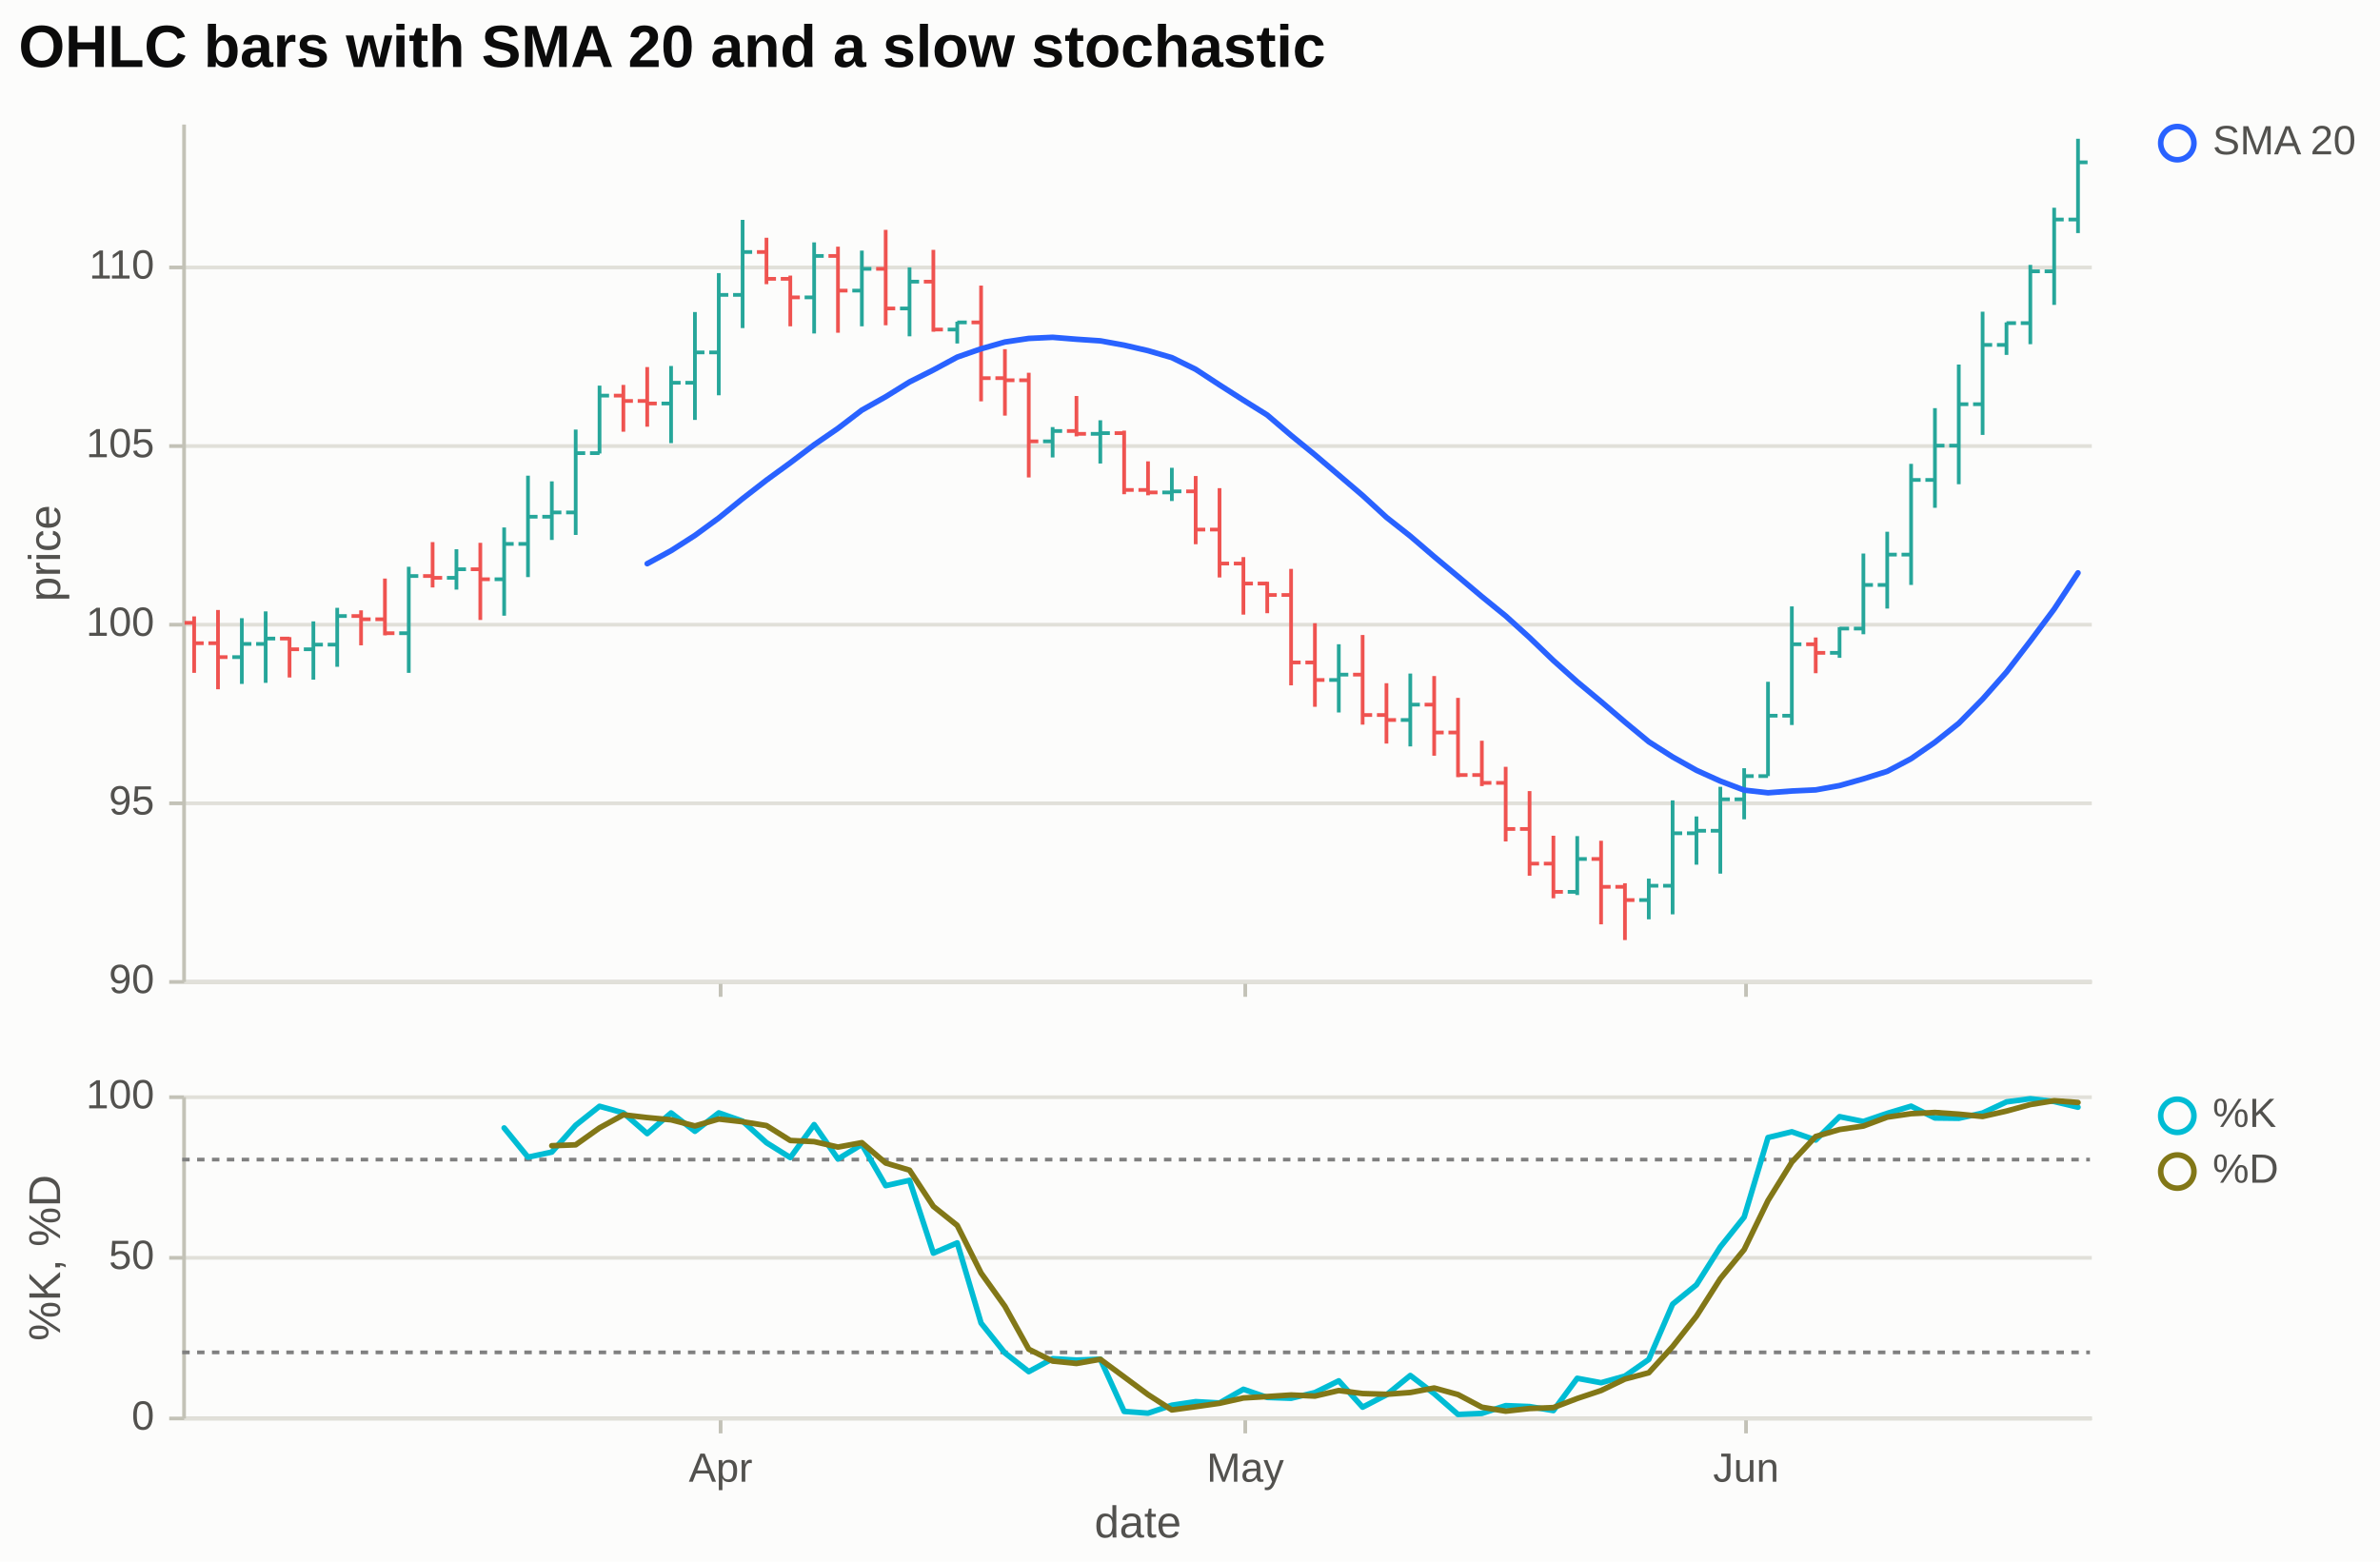
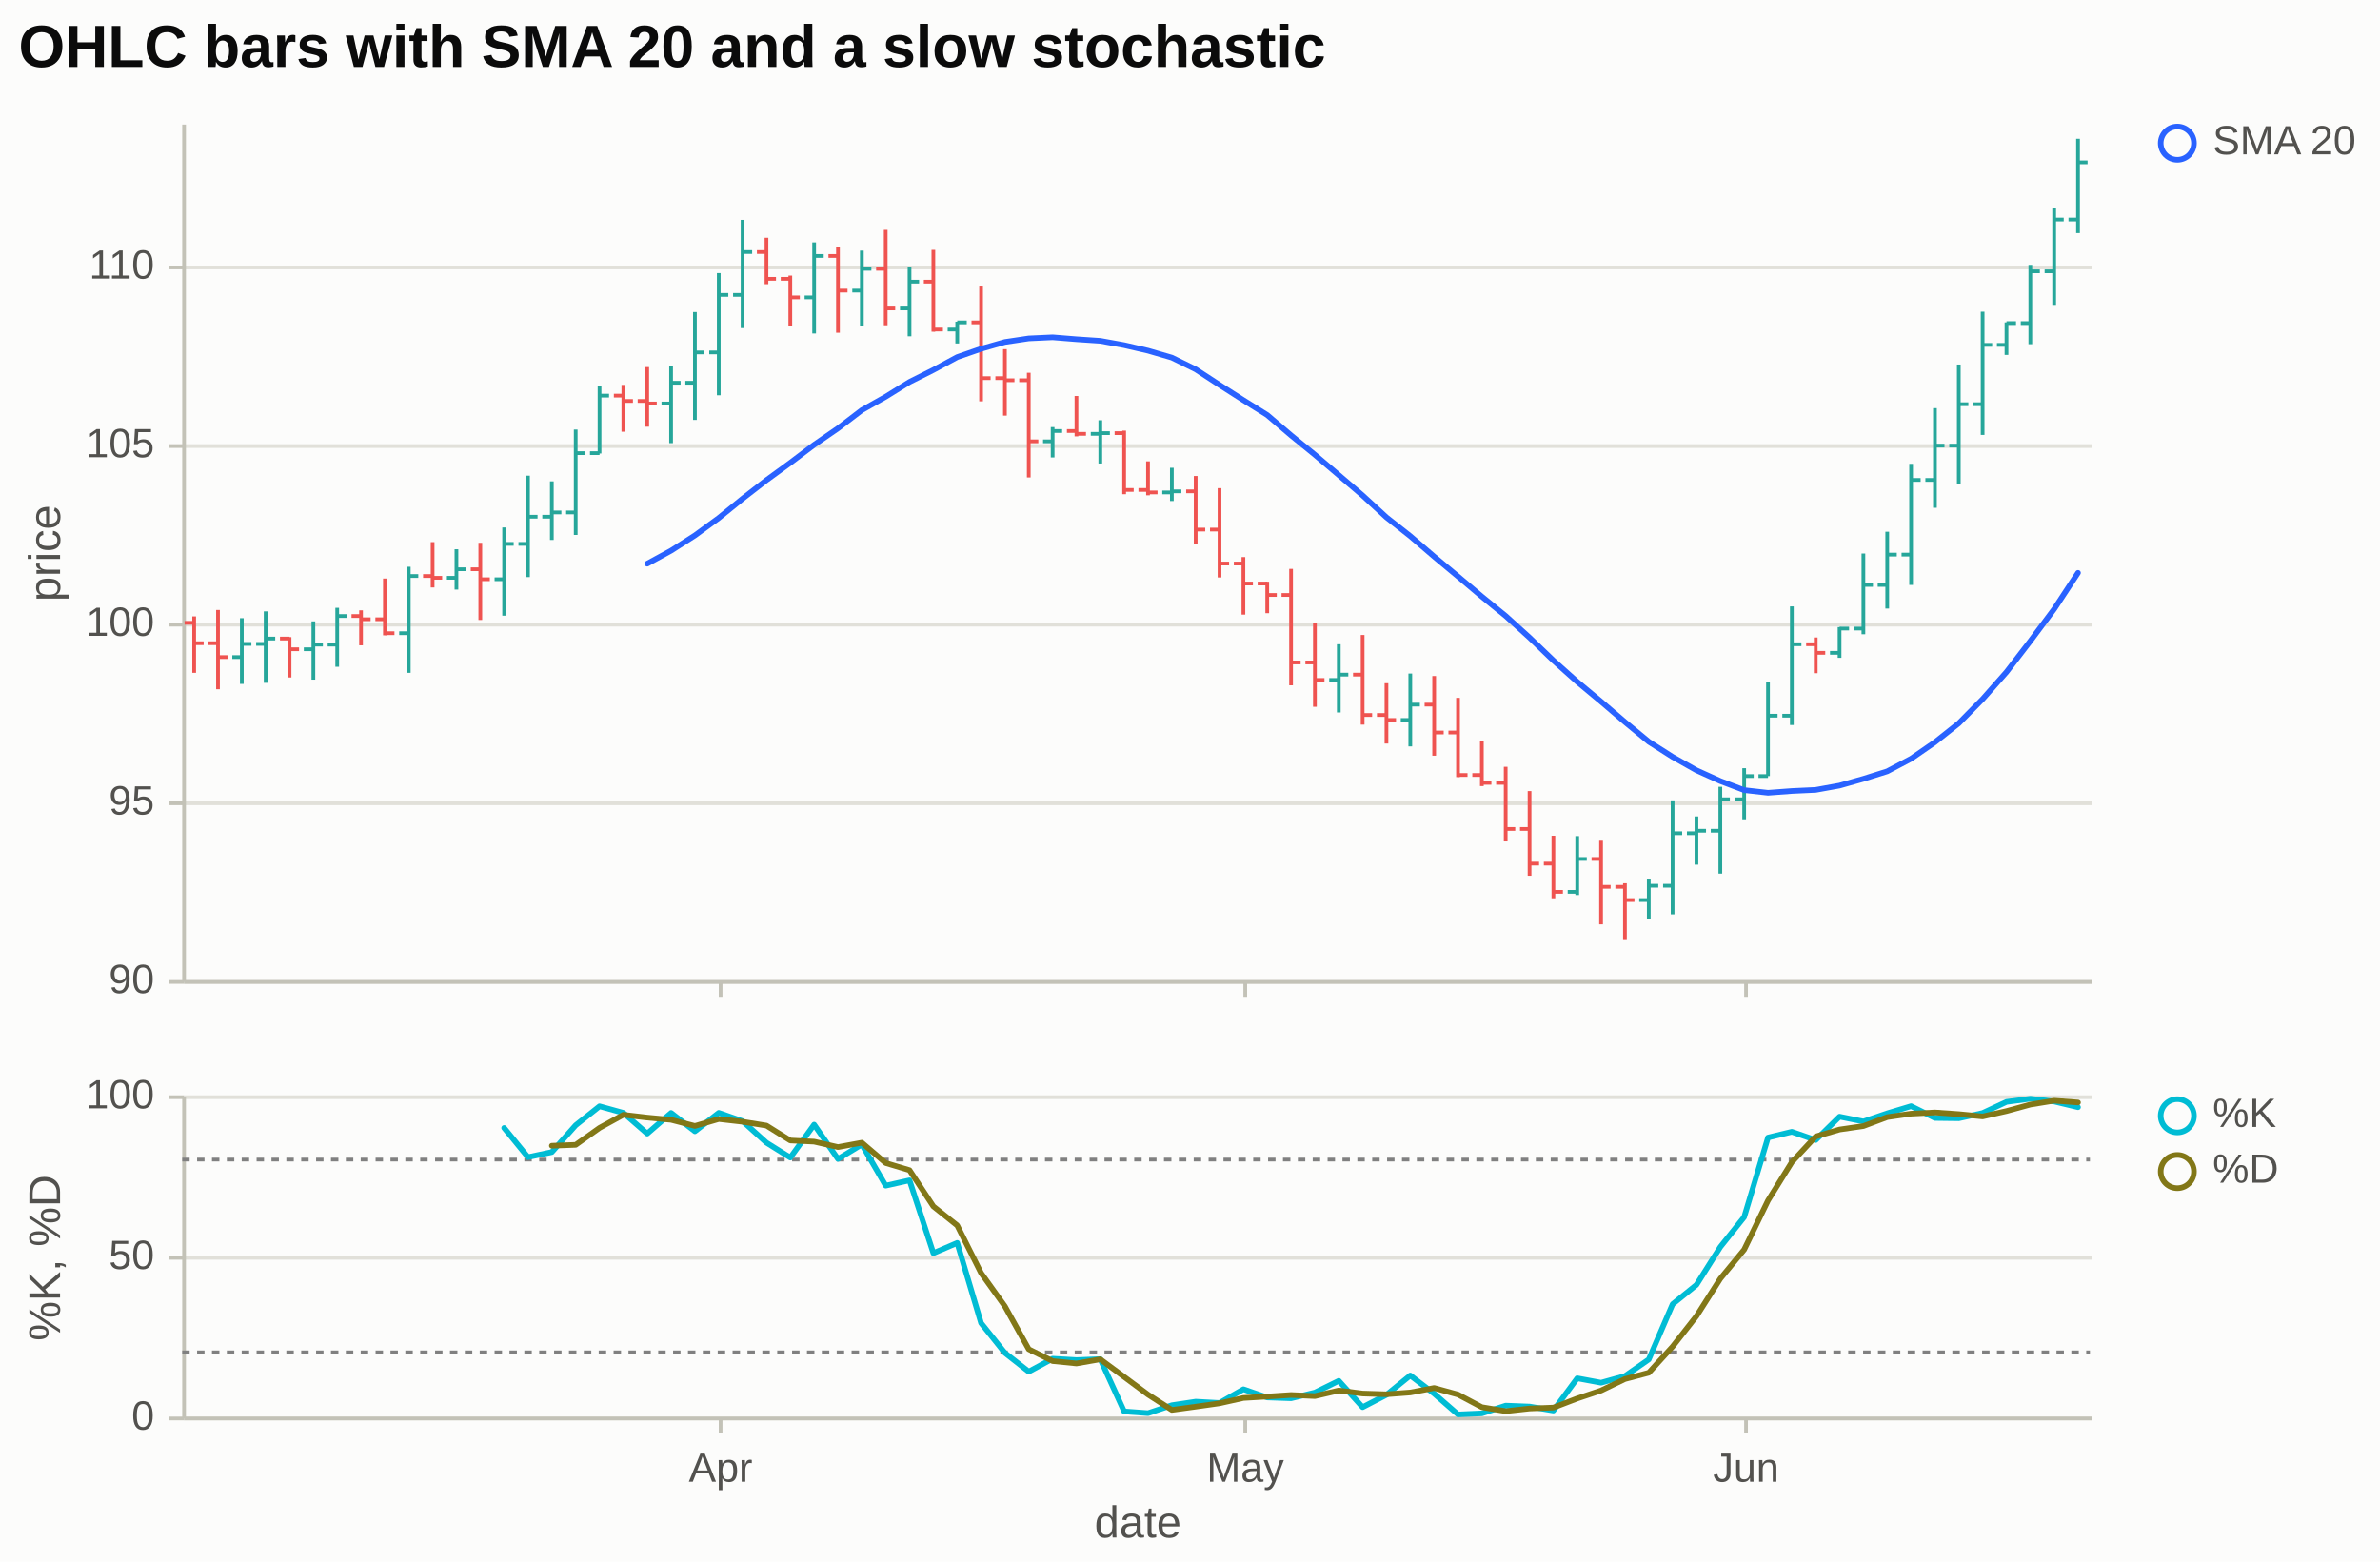
<svg xmlns="http://www.w3.org/2000/svg" width="640" height="420" viewBox="0 0 640 420" font-family="Arial, Liberation Sans, sans-serif">
  <defs>
    <clipPath id="clip-price">
      <rect x="49" y="33" width="513" height="230.59">
</rect>
    </clipPath>
    <clipPath id="clip-pane-1">
      <rect x="49" y="294.59" width="513" height="86.41">
</rect>
    </clipPath>
  </defs>
  <rect width="100%" height="100%" fill="#fcfcfb">
</rect>
+   <line x1="49.5" y1="264.09" x2="562.5" y2="264.09" stroke="#e1e0d9" stroke-width="1">
+ </line>
+   <line x1="49.5" y1="216.05" x2="562.5" y2="216.05" stroke="#e1e0d9" stroke-width="1">
+ </line>
+   <line x1="49.5" y1="168.01" x2="562.5" y2="168.01" stroke="#e1e0d9" stroke-width="1">
+ </line>
+   <line x1="49.5" y1="119.97" x2="562.5" y2="119.97" stroke="#e1e0d9" stroke-width="1">
+ </line>
+   <line x1="49.5" y1="71.93" x2="562.5" y2="71.93" stroke="#e1e0d9" stroke-width="1">
+ </line>
  <line x1="49.5" y1="264.09" x2="562.5" y2="264.09" stroke="#c3c2b7" stroke-width="1">
</line>
  <line x1="193.78" y1="264.09" x2="193.78" y2="268.09" stroke="#c3c2b7" stroke-width="1">
</line>
  <line x1="334.86" y1="264.09" x2="334.86" y2="268.09" stroke="#c3c2b7" stroke-width="1">
</line>
  <line x1="469.52" y1="264.09" x2="469.52" y2="268.09" stroke="#c3c2b7" stroke-width="1">
- </line>
-   <line x1="49.5" y1="264.09" x2="562.5" y2="264.09" stroke="#e1e0d9" stroke-width="1">
- </line>
-   <line x1="49.5" y1="216.05" x2="562.5" y2="216.05" stroke="#e1e0d9" stroke-width="1">
- </line>
-   <line x1="49.5" y1="168.01" x2="562.5" y2="168.01" stroke="#e1e0d9" stroke-width="1">
- </line>
-   <line x1="49.5" y1="119.97" x2="562.5" y2="119.97" stroke="#e1e0d9" stroke-width="1">
- </line>
-   <line x1="49.5" y1="71.93" x2="562.5" y2="71.93" stroke="#e1e0d9" stroke-width="1">
</line>
  <line x1="49.5" y1="33.5" x2="49.5" y2="264.09" stroke="#c3c2b7" stroke-width="1">
</line>
  <line x1="45.5" y1="264.09" x2="49.5" y2="264.09" stroke="#c3c2b7" stroke-width="1">
</line>
  <text x="41.5" y="267.09" font-size="11" fill="#52514e" text-anchor="end">90</text>
  <line x1="45.5" y1="216.05" x2="49.5" y2="216.05" stroke="#c3c2b7" stroke-width="1">
</line>
  <text x="41.5" y="219.05" font-size="11" fill="#52514e" text-anchor="end">95</text>
  <line x1="45.5" y1="168.01" x2="49.5" y2="168.01" stroke="#c3c2b7" stroke-width="1">
</line>
  <text x="41.5" y="171.01" font-size="11" fill="#52514e" text-anchor="end">100</text>
  <line x1="45.5" y1="119.97" x2="49.5" y2="119.97" stroke="#c3c2b7" stroke-width="1">
</line>
  <text x="41.5" y="122.97" font-size="11" fill="#52514e" text-anchor="end">105</text>
  <line x1="45.5" y1="71.93" x2="49.5" y2="71.93" stroke="#c3c2b7" stroke-width="1">
</line>
  <text x="41.5" y="74.93" font-size="11" fill="#52514e" text-anchor="end">110</text>
  <text x="19.15" y="148.79" dy="-3" font-size="12" fill="#52514e" font-weight="normal" text-anchor="middle" transform="rotate(-90 19.15 148.79)">price</text>
  <g clip-path="url(#clip-price)">
    <line x1="52.21" y1="180.96" x2="52.21" y2="165.78" stroke="#ef5350" stroke-width="1">
</line>
    <line x1="58.62" y1="185.38" x2="58.62" y2="164.05" stroke="#ef5350" stroke-width="1">
</line>
    <line x1="65.03" y1="183.94" x2="65.03" y2="166.26" stroke="#26a69a" stroke-width="1">
</line>
    <line x1="71.44" y1="183.65" x2="71.44" y2="164.43" stroke="#26a69a" stroke-width="1">
</line>
    <line x1="77.86" y1="182.21" x2="77.86" y2="171.35" stroke="#ef5350" stroke-width="1">
</line>
    <line x1="84.27" y1="182.79" x2="84.27" y2="167.12" stroke="#26a69a" stroke-width="1">
</line>
    <line x1="90.68" y1="179.33" x2="90.68" y2="163.47" stroke="#26a69a" stroke-width="1">
</line>
    <line x1="97.09" y1="173.56" x2="97.09" y2="164.15" stroke="#ef5350" stroke-width="1">
</line>
    <line x1="103.51" y1="170.87" x2="103.51" y2="155.6" stroke="#ef5350" stroke-width="1">
</line>
    <line x1="109.92" y1="180.96" x2="109.92" y2="152.43" stroke="#26a69a" stroke-width="1">
</line>
    <line x1="116.33" y1="158" x2="116.33" y2="145.8" stroke="#ef5350" stroke-width="1">
</line>
    <line x1="122.74" y1="158.57" x2="122.74" y2="147.72" stroke="#26a69a" stroke-width="1">
</line>
    <line x1="129.16" y1="166.74" x2="129.16" y2="145.99" stroke="#ef5350" stroke-width="1">
</line>
    <line x1="135.57" y1="165.59" x2="135.57" y2="141.86" stroke="#26a69a" stroke-width="1">
</line>
    <line x1="141.98" y1="155.21" x2="141.98" y2="127.93" stroke="#26a69a" stroke-width="1">
</line>
    <line x1="148.39" y1="145.22" x2="148.39" y2="129.46" stroke="#26a69a" stroke-width="1">
</line>
    <line x1="154.81" y1="143.87" x2="154.81" y2="115.53" stroke="#26a69a" stroke-width="1">
</line>
    <line x1="161.22" y1="121.97" x2="161.22" y2="103.71" stroke="#26a69a" stroke-width="1">
</line>
    <line x1="167.63" y1="116.11" x2="167.63" y2="103.52" stroke="#ef5350" stroke-width="1">
</line>
    <line x1="174.04" y1="114.76" x2="174.04" y2="98.72" stroke="#ef5350" stroke-width="1">
</line>
    <line x1="180.46" y1="119.18" x2="180.46" y2="98.43" stroke="#26a69a" stroke-width="1">
</line>
    <line x1="186.87" y1="112.94" x2="186.87" y2="83.92" stroke="#26a69a" stroke-width="1">
</line>
    <line x1="193.28" y1="106.31" x2="193.28" y2="73.45" stroke="#26a69a" stroke-width="1">
</line>
    <line x1="199.69" y1="88.24" x2="199.69" y2="59.13" stroke="#26a69a" stroke-width="1">
</line>
    <line x1="206.11" y1="76.43" x2="206.11" y2="63.94" stroke="#ef5350" stroke-width="1">
</line>
    <line x1="212.52" y1="87.76" x2="212.52" y2="74.12" stroke="#ef5350" stroke-width="1">
</line>
    <line x1="218.93" y1="89.69" x2="218.93" y2="65.19" stroke="#26a69a" stroke-width="1">
</line>
    <line x1="225.34" y1="89.49" x2="225.34" y2="66.34" stroke="#ef5350" stroke-width="1">
</line>
    <line x1="231.76" y1="87.76" x2="231.76" y2="67.4" stroke="#26a69a" stroke-width="1">
</line>
    <line x1="238.17" y1="87.48" x2="238.17" y2="61.82" stroke="#ef5350" stroke-width="1">
</line>
    <line x1="244.58" y1="90.45" x2="244.58" y2="71.91" stroke="#26a69a" stroke-width="1">
</line>
    <line x1="250.99" y1="89.21" x2="250.99" y2="67.2" stroke="#ef5350" stroke-width="1">
</line>
    <line x1="257.41" y1="92.38" x2="257.41" y2="86.52" stroke="#26a69a" stroke-width="1">
</line>
    <line x1="263.82" y1="107.94" x2="263.82" y2="76.81" stroke="#ef5350" stroke-width="1">
</line>
    <line x1="270.23" y1="111.78" x2="270.23" y2="93.91" stroke="#ef5350" stroke-width="1">
</line>
    <line x1="276.64" y1="128.41" x2="276.64" y2="100.25" stroke="#ef5350" stroke-width="1">
</line>
    <line x1="283.06" y1="123.03" x2="283.06" y2="114.86" stroke="#26a69a" stroke-width="1">
</line>
    <line x1="289.47" y1="117.36" x2="289.47" y2="106.5" stroke="#ef5350" stroke-width="1">
</line>
    <line x1="295.88" y1="124.66" x2="295.88" y2="113.03" stroke="#26a69a" stroke-width="1">
</line>
    <line x1="302.29" y1="132.92" x2="302.29" y2="115.82" stroke="#ef5350" stroke-width="1">
</line>
    <line x1="308.71" y1="133.21" x2="308.71" y2="124.08" stroke="#ef5350" stroke-width="1">
</line>
    <line x1="315.12" y1="134.75" x2="315.12" y2="125.81" stroke="#26a69a" stroke-width="1">
</line>
    <line x1="321.53" y1="146.37" x2="321.53" y2="128.02" stroke="#ef5350" stroke-width="1">
</line>
    <line x1="327.94" y1="155.31" x2="327.94" y2="131.29" stroke="#ef5350" stroke-width="1">
</line>
    <line x1="334.36" y1="165.3" x2="334.36" y2="149.83" stroke="#ef5350" stroke-width="1">
</line>
    <line x1="340.77" y1="164.92" x2="340.77" y2="156.46" stroke="#ef5350" stroke-width="1">
</line>
    <line x1="347.18" y1="184.32" x2="347.18" y2="153" stroke="#ef5350" stroke-width="1">
</line>
    <line x1="353.59" y1="190.09" x2="353.59" y2="167.61" stroke="#ef5350" stroke-width="1">
</line>
    <line x1="360.01" y1="191.62" x2="360.01" y2="173.27" stroke="#26a69a" stroke-width="1">
</line>
    <line x1="366.42" y1="194.89" x2="366.42" y2="170.78" stroke="#ef5350" stroke-width="1">
</line>
    <line x1="372.83" y1="199.98" x2="372.83" y2="183.75" stroke="#ef5350" stroke-width="1">
</line>
    <line x1="379.24" y1="200.75" x2="379.24" y2="181.15" stroke="#26a69a" stroke-width="1">
</line>
    <line x1="385.66" y1="203.25" x2="385.66" y2="181.82" stroke="#ef5350" stroke-width="1">
</line>
    <line x1="392.07" y1="209.01" x2="392.07" y2="187.69" stroke="#ef5350" stroke-width="1">
</line>
    <line x1="398.48" y1="211.42" x2="398.48" y2="199.22" stroke="#ef5350" stroke-width="1">
</line>
    <line x1="404.89" y1="226.31" x2="404.89" y2="206.23" stroke="#ef5350" stroke-width="1">
</line>
    <line x1="411.31" y1="235.53" x2="411.31" y2="212.76" stroke="#ef5350" stroke-width="1">
</line>
    <line x1="417.72" y1="241.59" x2="417.72" y2="224.77" stroke="#ef5350" stroke-width="1">
</line>
    <line x1="424.13" y1="240.72" x2="424.13" y2="224.87" stroke="#26a69a" stroke-width="1">
</line>
    <line x1="430.54" y1="248.6" x2="430.54" y2="226.12" stroke="#ef5350" stroke-width="1">
</line>
    <line x1="436.96" y1="252.83" x2="436.96" y2="237.55" stroke="#ef5350" stroke-width="1">
</line>
    <line x1="443.37" y1="247.25" x2="443.37" y2="236.3" stroke="#26a69a" stroke-width="1">
</line>
    <line x1="449.78" y1="245.91" x2="449.78" y2="215.26" stroke="#26a69a" stroke-width="1">
</line>
    <line x1="456.19" y1="232.55" x2="456.19" y2="219.58" stroke="#26a69a" stroke-width="1">
</line>
    <line x1="462.61" y1="234.96" x2="462.61" y2="211.61" stroke="#26a69a" stroke-width="1">
</line>
    <line x1="469.02" y1="220.35" x2="469.02" y2="206.61" stroke="#26a69a" stroke-width="1">
</line>
    <line x1="475.43" y1="208.73" x2="475.43" y2="183.36" stroke="#26a69a" stroke-width="1">
</line>
    <line x1="481.84" y1="194.99" x2="481.84" y2="163.09" stroke="#26a69a" stroke-width="1">
</line>
    <line x1="488.26" y1="181.06" x2="488.26" y2="171.45" stroke="#ef5350" stroke-width="1">
</line>
    <line x1="494.67" y1="176.92" x2="494.67" y2="168.66" stroke="#26a69a" stroke-width="1">
</line>
    <line x1="501.08" y1="170.58" x2="501.08" y2="148.87" stroke="#26a69a" stroke-width="1">
</line>
    <line x1="507.49" y1="163.67" x2="507.49" y2="143.01" stroke="#26a69a" stroke-width="1">
</line>
    <line x1="513.91" y1="157.32" x2="513.91" y2="124.75" stroke="#26a69a" stroke-width="1">
</line>
    <line x1="520.32" y1="136.57" x2="520.32" y2="109.77" stroke="#26a69a" stroke-width="1">
</line>
    <line x1="526.73" y1="130.23" x2="526.73" y2="98.04" stroke="#26a69a" stroke-width="1">
</line>
    <line x1="533.14" y1="116.97" x2="533.14" y2="83.83" stroke="#26a69a" stroke-width="1">
</line>
    <line x1="539.56" y1="95.45" x2="539.56" y2="86.71" stroke="#26a69a" stroke-width="1">
</line>
    <line x1="545.97" y1="92.57" x2="545.97" y2="71.24" stroke="#26a69a" stroke-width="1">
</line>
    <line x1="552.38" y1="82" x2="552.38" y2="55.87" stroke="#26a69a" stroke-width="1">
</line>
    <line x1="558.79" y1="62.69" x2="558.79" y2="37.32" stroke="#26a69a" stroke-width="1">
</line>
    <line x1="49.64" y1="167.51" x2="52.21" y2="167.51" stroke="#ef5350" stroke-width="1">
</line>
    <line x1="56.05" y1="172.99" x2="58.62" y2="172.99" stroke="#ef5350" stroke-width="1">
</line>
    <line x1="62.47" y1="176.73" x2="65.03" y2="176.73" stroke="#26a69a" stroke-width="1">
</line>
    <line x1="68.88" y1="173.18" x2="71.44" y2="173.18" stroke="#26a69a" stroke-width="1">
</line>
    <line x1="75.29" y1="171.74" x2="77.86" y2="171.74" stroke="#ef5350" stroke-width="1">
</line>
    <line x1="81.7" y1="174.62" x2="84.27" y2="174.62" stroke="#26a69a" stroke-width="1">
</line>
    <line x1="88.12" y1="173.37" x2="90.68" y2="173.37" stroke="#26a69a" stroke-width="1">
</line>
    <line x1="94.53" y1="165.68" x2="97.09" y2="165.68" stroke="#ef5350" stroke-width="1">
</line>
    <line x1="100.94" y1="166.55" x2="103.51" y2="166.55" stroke="#ef5350" stroke-width="1">
</line>
    <line x1="107.35" y1="170.3" x2="109.92" y2="170.3" stroke="#26a69a" stroke-width="1">
</line>
    <line x1="113.77" y1="154.92" x2="116.33" y2="154.92" stroke="#ef5350" stroke-width="1">
</line>
    <line x1="120.18" y1="155.4" x2="122.74" y2="155.4" stroke="#26a69a" stroke-width="1">
</line>
    <line x1="126.59" y1="153.1" x2="129.16" y2="153.1" stroke="#ef5350" stroke-width="1">
</line>
    <line x1="133" y1="155.79" x2="135.57" y2="155.79" stroke="#26a69a" stroke-width="1">
</line>
    <line x1="139.42" y1="146.28" x2="141.98" y2="146.28" stroke="#26a69a" stroke-width="1">
</line>
    <line x1="145.83" y1="138.97" x2="148.39" y2="138.97" stroke="#26a69a" stroke-width="1">
</line>
    <line x1="152.24" y1="137.82" x2="154.81" y2="137.82" stroke="#26a69a" stroke-width="1">
</line>
    <line x1="158.65" y1="121.87" x2="161.22" y2="121.87" stroke="#26a69a" stroke-width="1">
</line>
    <line x1="165.07" y1="106.4" x2="167.63" y2="106.4" stroke="#ef5350" stroke-width="1">
</line>
    <line x1="171.48" y1="107.84" x2="174.04" y2="107.84" stroke="#ef5350" stroke-width="1">
</line>
    <line x1="177.89" y1="108.52" x2="180.46" y2="108.52" stroke="#26a69a" stroke-width="1">
</line>
    <line x1="184.3" y1="102.94" x2="186.87" y2="102.94" stroke="#26a69a" stroke-width="1">
</line>
    <line x1="190.72" y1="94.78" x2="193.28" y2="94.78" stroke="#26a69a" stroke-width="1">
</line>
    <line x1="197.13" y1="79.31" x2="199.69" y2="79.31" stroke="#26a69a" stroke-width="1">
</line>
    <line x1="203.54" y1="67.78" x2="206.11" y2="67.78" stroke="#ef5350" stroke-width="1">
</line>
    <line x1="209.95" y1="74.99" x2="212.52" y2="74.99" stroke="#ef5350" stroke-width="1">
</line>
    <line x1="216.37" y1="79.98" x2="218.93" y2="79.98" stroke="#26a69a" stroke-width="1">
</line>
    <line x1="222.78" y1="68.84" x2="225.34" y2="68.84" stroke="#ef5350" stroke-width="1">
</line>
    <line x1="229.19" y1="78.16" x2="231.76" y2="78.16" stroke="#26a69a" stroke-width="1">
</line>
    <line x1="235.6" y1="72.3" x2="238.17" y2="72.3" stroke="#ef5350" stroke-width="1">
</line>
    <line x1="242.02" y1="82.96" x2="244.58" y2="82.96" stroke="#26a69a" stroke-width="1">
</line>
    <line x1="248.43" y1="75.75" x2="250.99" y2="75.75" stroke="#ef5350" stroke-width="1">
</line>
    <line x1="254.84" y1="88.63" x2="257.41" y2="88.63" stroke="#26a69a" stroke-width="1">
</line>
    <line x1="261.25" y1="86.71" x2="263.82" y2="86.71" stroke="#ef5350" stroke-width="1">
</line>
    <line x1="267.67" y1="101.7" x2="270.23" y2="101.7" stroke="#ef5350" stroke-width="1">
</line>
    <line x1="274.08" y1="102.27" x2="276.64" y2="102.27" stroke="#ef5350" stroke-width="1">
</line>
    <line x1="280.49" y1="118.7" x2="283.06" y2="118.7" stroke="#26a69a" stroke-width="1">
</line>
    <line x1="286.9" y1="115.92" x2="289.47" y2="115.92" stroke="#ef5350" stroke-width="1">
</line>
    <line x1="293.32" y1="116.68" x2="295.88" y2="116.68" stroke="#26a69a" stroke-width="1">
</line>
    <line x1="299.73" y1="116.49" x2="302.29" y2="116.49" stroke="#ef5350" stroke-width="1">
</line>
    <line x1="306.14" y1="131.77" x2="308.71" y2="131.77" stroke="#ef5350" stroke-width="1">
</line>
    <line x1="312.55" y1="132.44" x2="315.12" y2="132.44" stroke="#26a69a" stroke-width="1">
</line>
    <line x1="318.97" y1="132.15" x2="321.53" y2="132.15" stroke="#ef5350" stroke-width="1">
</line>
    <line x1="325.38" y1="142.43" x2="327.94" y2="142.43" stroke="#ef5350" stroke-width="1">
</line>
    <line x1="331.79" y1="151.56" x2="334.36" y2="151.56" stroke="#ef5350" stroke-width="1">
</line>
    <line x1="338.2" y1="156.94" x2="340.77" y2="156.94" stroke="#ef5350" stroke-width="1">
</line>
    <line x1="344.62" y1="160.02" x2="347.18" y2="160.02" stroke="#ef5350" stroke-width="1">
</line>
    <line x1="351.03" y1="178.17" x2="353.59" y2="178.17" stroke="#ef5350" stroke-width="1">
</line>
    <line x1="357.44" y1="182.88" x2="360.01" y2="182.88" stroke="#26a69a" stroke-width="1">
</line>
    <line x1="363.85" y1="181.44" x2="366.42" y2="181.44" stroke="#ef5350" stroke-width="1">
</line>
    <line x1="370.27" y1="192.3" x2="372.83" y2="192.3" stroke="#ef5350" stroke-width="1">
</line>
    <line x1="376.68" y1="193.64" x2="379.24" y2="193.64" stroke="#26a69a" stroke-width="1">
</line>
    <line x1="383.09" y1="189.51" x2="385.66" y2="189.51" stroke="#ef5350" stroke-width="1">
</line>
    <line x1="389.5" y1="197.01" x2="392.07" y2="197.01" stroke="#ef5350" stroke-width="1">
</line>
    <line x1="395.92" y1="208.44" x2="398.48" y2="208.44" stroke="#ef5350" stroke-width="1">
</line>
    <line x1="402.33" y1="210.55" x2="404.89" y2="210.55" stroke="#ef5350" stroke-width="1">
</line>
    <line x1="408.74" y1="222.95" x2="411.31" y2="222.95" stroke="#ef5350" stroke-width="1">
</line>
    <line x1="415.15" y1="232.27" x2="417.72" y2="232.27" stroke="#ef5350" stroke-width="1">
</line>
    <line x1="421.57" y1="239.86" x2="424.13" y2="239.86" stroke="#26a69a" stroke-width="1">
</line>
    <line x1="427.98" y1="231.02" x2="430.54" y2="231.02" stroke="#ef5350" stroke-width="1">
</line>
    <line x1="434.39" y1="238.51" x2="436.96" y2="238.51" stroke="#ef5350" stroke-width="1">
</line>
    <line x1="440.8" y1="242.07" x2="443.37" y2="242.07" stroke="#26a69a" stroke-width="1">
</line>
    <line x1="447.22" y1="238.22" x2="449.78" y2="238.22" stroke="#26a69a" stroke-width="1">
</line>
    <line x1="453.63" y1="224.1" x2="456.19" y2="224.1" stroke="#26a69a" stroke-width="1">
</line>
    <line x1="460.04" y1="223.43" x2="462.61" y2="223.43" stroke="#26a69a" stroke-width="1">
</line>
    <line x1="466.45" y1="214.97" x2="469.02" y2="214.97" stroke="#26a69a" stroke-width="1">
</line>
    <line x1="472.87" y1="208.73" x2="475.43" y2="208.73" stroke="#26a69a" stroke-width="1">
</line>
    <line x1="479.28" y1="192.49" x2="481.84" y2="192.49" stroke="#26a69a" stroke-width="1">
</line>
    <line x1="485.69" y1="173.27" x2="488.26" y2="173.27" stroke="#ef5350" stroke-width="1">
</line>
    <line x1="492.1" y1="175.58" x2="494.67" y2="175.58" stroke="#26a69a" stroke-width="1">
</line>
    <line x1="498.52" y1="169.05" x2="501.08" y2="169.05" stroke="#26a69a" stroke-width="1">
</line>
    <line x1="504.93" y1="157.32" x2="507.49" y2="157.32" stroke="#26a69a" stroke-width="1">
</line>
    <line x1="511.34" y1="149.16" x2="513.91" y2="149.16" stroke="#26a69a" stroke-width="1">
</line>
    <line x1="517.75" y1="129.08" x2="520.32" y2="129.08" stroke="#26a69a" stroke-width="1">
</line>
    <line x1="524.17" y1="119.85" x2="526.73" y2="119.85" stroke="#26a69a" stroke-width="1">
</line>
    <line x1="530.58" y1="108.71" x2="533.14" y2="108.71" stroke="#26a69a" stroke-width="1">
</line>
    <line x1="536.99" y1="92.76" x2="539.56" y2="92.76" stroke="#26a69a" stroke-width="1">
</line>
    <line x1="543.4" y1="86.9" x2="545.97" y2="86.9" stroke="#26a69a" stroke-width="1">
</line>
    <line x1="549.82" y1="72.97" x2="552.38" y2="72.97" stroke="#26a69a" stroke-width="1">
</line>
    <line x1="556.23" y1="59.04" x2="558.79" y2="59.04" stroke="#26a69a" stroke-width="1">
</line>
    <line x1="52.21" y1="172.99" x2="54.77" y2="172.99" stroke="#ef5350" stroke-width="1">
</line>
    <line x1="58.62" y1="176.73" x2="61.18" y2="176.73" stroke="#ef5350" stroke-width="1">
</line>
    <line x1="65.03" y1="173.18" x2="67.6" y2="173.18" stroke="#26a69a" stroke-width="1">
</line>
    <line x1="71.44" y1="171.74" x2="74.01" y2="171.74" stroke="#26a69a" stroke-width="1">
</line>
    <line x1="77.86" y1="174.62" x2="80.42" y2="174.62" stroke="#ef5350" stroke-width="1">
</line>
    <line x1="84.27" y1="173.37" x2="86.83" y2="173.37" stroke="#26a69a" stroke-width="1">
</line>
    <line x1="90.68" y1="165.68" x2="93.25" y2="165.68" stroke="#26a69a" stroke-width="1">
</line>
    <line x1="97.09" y1="166.55" x2="99.66" y2="166.55" stroke="#ef5350" stroke-width="1">
</line>
    <line x1="103.51" y1="170.3" x2="106.07" y2="170.3" stroke="#ef5350" stroke-width="1">
</line>
    <line x1="109.92" y1="154.92" x2="112.48" y2="154.92" stroke="#26a69a" stroke-width="1">
</line>
    <line x1="116.33" y1="155.4" x2="118.9" y2="155.4" stroke="#ef5350" stroke-width="1">
</line>
    <line x1="122.74" y1="153.1" x2="125.31" y2="153.1" stroke="#26a69a" stroke-width="1">
</line>
    <line x1="129.16" y1="155.79" x2="131.72" y2="155.79" stroke="#ef5350" stroke-width="1">
</line>
    <line x1="135.57" y1="146.28" x2="138.13" y2="146.28" stroke="#26a69a" stroke-width="1">
</line>
    <line x1="141.98" y1="138.97" x2="144.55" y2="138.97" stroke="#26a69a" stroke-width="1">
</line>
    <line x1="148.39" y1="137.82" x2="150.96" y2="137.82" stroke="#26a69a" stroke-width="1">
</line>
    <line x1="154.81" y1="121.87" x2="157.37" y2="121.87" stroke="#26a69a" stroke-width="1">
</line>
    <line x1="161.22" y1="106.4" x2="163.78" y2="106.4" stroke="#26a69a" stroke-width="1">
</line>
    <line x1="167.63" y1="107.84" x2="170.2" y2="107.84" stroke="#ef5350" stroke-width="1">
</line>
    <line x1="174.04" y1="108.52" x2="176.61" y2="108.52" stroke="#ef5350" stroke-width="1">
</line>
    <line x1="180.46" y1="102.94" x2="183.02" y2="102.94" stroke="#26a69a" stroke-width="1">
</line>
    <line x1="186.87" y1="94.78" x2="189.43" y2="94.78" stroke="#26a69a" stroke-width="1">
</line>
    <line x1="193.28" y1="79.31" x2="195.85" y2="79.31" stroke="#26a69a" stroke-width="1">
</line>
    <line x1="199.69" y1="67.78" x2="202.26" y2="67.78" stroke="#26a69a" stroke-width="1">
</line>
    <line x1="206.11" y1="74.99" x2="208.67" y2="74.99" stroke="#ef5350" stroke-width="1">
</line>
    <line x1="212.52" y1="79.98" x2="215.08" y2="79.98" stroke="#ef5350" stroke-width="1">
</line>
    <line x1="218.93" y1="68.84" x2="221.5" y2="68.84" stroke="#26a69a" stroke-width="1">
</line>
    <line x1="225.34" y1="78.16" x2="227.91" y2="78.16" stroke="#ef5350" stroke-width="1">
</line>
    <line x1="231.76" y1="72.3" x2="234.32" y2="72.3" stroke="#26a69a" stroke-width="1">
</line>
    <line x1="238.17" y1="82.96" x2="240.73" y2="82.96" stroke="#ef5350" stroke-width="1">
</line>
    <line x1="244.58" y1="75.75" x2="247.15" y2="75.75" stroke="#26a69a" stroke-width="1">
</line>
    <line x1="250.99" y1="88.63" x2="253.56" y2="88.63" stroke="#ef5350" stroke-width="1">
</line>
    <line x1="257.41" y1="86.71" x2="259.97" y2="86.71" stroke="#26a69a" stroke-width="1">
</line>
    <line x1="263.82" y1="101.7" x2="266.38" y2="101.7" stroke="#ef5350" stroke-width="1">
</line>
    <line x1="270.23" y1="102.27" x2="272.8" y2="102.27" stroke="#ef5350" stroke-width="1">
</line>
    <line x1="276.64" y1="118.7" x2="279.21" y2="118.7" stroke="#ef5350" stroke-width="1">
</line>
    <line x1="283.06" y1="115.92" x2="285.62" y2="115.92" stroke="#26a69a" stroke-width="1">
</line>
    <line x1="289.47" y1="116.68" x2="292.03" y2="116.68" stroke="#ef5350" stroke-width="1">
</line>
    <line x1="295.88" y1="116.49" x2="298.45" y2="116.49" stroke="#26a69a" stroke-width="1">
</line>
    <line x1="302.29" y1="131.77" x2="304.86" y2="131.77" stroke="#ef5350" stroke-width="1">
</line>
    <line x1="308.71" y1="132.44" x2="311.27" y2="132.44" stroke="#ef5350" stroke-width="1">
</line>
    <line x1="315.12" y1="132.15" x2="317.68" y2="132.15" stroke="#26a69a" stroke-width="1">
</line>
    <line x1="321.53" y1="142.43" x2="324.1" y2="142.43" stroke="#ef5350" stroke-width="1">
</line>
    <line x1="327.94" y1="151.56" x2="330.51" y2="151.56" stroke="#ef5350" stroke-width="1">
</line>
    <line x1="334.36" y1="156.94" x2="336.92" y2="156.94" stroke="#ef5350" stroke-width="1">
</line>
    <line x1="340.77" y1="160.02" x2="343.33" y2="160.02" stroke="#ef5350" stroke-width="1">
</line>
    <line x1="347.18" y1="178.17" x2="349.75" y2="178.17" stroke="#ef5350" stroke-width="1">
</line>
    <line x1="353.59" y1="182.88" x2="356.16" y2="182.88" stroke="#ef5350" stroke-width="1">
</line>
    <line x1="360.01" y1="181.44" x2="362.57" y2="181.44" stroke="#26a69a" stroke-width="1">
</line>
    <line x1="366.42" y1="192.3" x2="368.98" y2="192.3" stroke="#ef5350" stroke-width="1">
</line>
    <line x1="372.83" y1="193.64" x2="375.4" y2="193.64" stroke="#ef5350" stroke-width="1">
</line>
    <line x1="379.24" y1="189.51" x2="381.81" y2="189.51" stroke="#26a69a" stroke-width="1">
</line>
    <line x1="385.66" y1="197.01" x2="388.22" y2="197.01" stroke="#ef5350" stroke-width="1">
</line>
    <line x1="392.07" y1="208.44" x2="394.63" y2="208.44" stroke="#ef5350" stroke-width="1">
</line>
    <line x1="398.48" y1="210.55" x2="401.05" y2="210.55" stroke="#ef5350" stroke-width="1">
</line>
    <line x1="404.89" y1="222.95" x2="407.46" y2="222.95" stroke="#ef5350" stroke-width="1">
</line>
    <line x1="411.31" y1="232.27" x2="413.87" y2="232.27" stroke="#ef5350" stroke-width="1">
</line>
    <line x1="417.72" y1="239.86" x2="420.28" y2="239.86" stroke="#ef5350" stroke-width="1">
</line>
    <line x1="424.13" y1="231.02" x2="426.7" y2="231.02" stroke="#26a69a" stroke-width="1">
</line>
    <line x1="430.54" y1="238.51" x2="433.11" y2="238.51" stroke="#ef5350" stroke-width="1">
</line>
    <line x1="436.96" y1="242.07" x2="439.52" y2="242.07" stroke="#ef5350" stroke-width="1">
</line>
    <line x1="443.37" y1="238.22" x2="445.93" y2="238.22" stroke="#26a69a" stroke-width="1">
</line>
    <line x1="449.78" y1="224.1" x2="452.35" y2="224.1" stroke="#26a69a" stroke-width="1">
</line>
    <line x1="456.19" y1="223.43" x2="458.76" y2="223.43" stroke="#26a69a" stroke-width="1">
</line>
    <line x1="462.61" y1="214.97" x2="465.17" y2="214.97" stroke="#26a69a" stroke-width="1">
</line>
    <line x1="469.02" y1="208.73" x2="471.58" y2="208.73" stroke="#26a69a" stroke-width="1">
</line>
    <line x1="475.43" y1="192.49" x2="478" y2="192.49" stroke="#26a69a" stroke-width="1">
</line>
    <line x1="481.84" y1="173.27" x2="484.41" y2="173.27" stroke="#26a69a" stroke-width="1">
</line>
    <line x1="488.26" y1="175.58" x2="490.82" y2="175.58" stroke="#ef5350" stroke-width="1">
</line>
    <line x1="494.67" y1="169.05" x2="497.23" y2="169.05" stroke="#26a69a" stroke-width="1">
</line>
    <line x1="501.08" y1="157.32" x2="503.65" y2="157.32" stroke="#26a69a" stroke-width="1">
</line>
    <line x1="507.49" y1="149.16" x2="510.06" y2="149.16" stroke="#26a69a" stroke-width="1">
</line>
    <line x1="513.91" y1="129.08" x2="516.47" y2="129.08" stroke="#26a69a" stroke-width="1">
</line>
    <line x1="520.32" y1="119.85" x2="522.88" y2="119.85" stroke="#26a69a" stroke-width="1">
</line>
    <line x1="526.73" y1="108.71" x2="529.3" y2="108.71" stroke="#26a69a" stroke-width="1">
</line>
    <line x1="533.14" y1="92.76" x2="535.71" y2="92.76" stroke="#26a69a" stroke-width="1">
</line>
    <line x1="539.56" y1="86.9" x2="542.12" y2="86.9" stroke="#26a69a" stroke-width="1">
</line>
    <line x1="545.97" y1="72.97" x2="548.53" y2="72.97" stroke="#26a69a" stroke-width="1">
</line>
    <line x1="552.38" y1="59.04" x2="554.95" y2="59.04" stroke="#26a69a" stroke-width="1">
</line>
    <line x1="558.79" y1="43.66" x2="561.36" y2="43.66" stroke="#26a69a" stroke-width="1">
</line>
    <path d="M174.04,151.6L180.46,148.1L186.87,144L193.28,139.31L199.69,134.11L206.11,129.13L212.52,124.46L218.93,119.62L225.34,115.2L231.76,110.3L238.17,106.7L244.58,102.72L250.99,99.5L257.41,96.04L263.82,93.81L270.23,91.98L276.64,91.02L283.06,90.72L289.47,91.24L295.88,91.67L302.29,92.83L308.71,94.31L315.12,96.18L321.53,99.33L327.94,103.52L334.36,107.62L340.77,111.62L347.18,117.09L353.59,122.32L360.01,127.78L366.42,133.25L372.83,139.14L379.24,144.19L385.66,149.7L392.07,155.04L398.48,160.45L404.89,165.66L411.31,171.48L417.72,177.64L424.13,183.37L430.54,188.7L436.96,194.19L443.37,199.49L449.78,203.57L456.19,207.17L462.61,210.07L469.02,212.5L475.43,213.22L481.84,212.74L488.26,212.44L494.67,211.28L501.08,209.47L507.49,207.45L513.91,204.05L520.32,199.62L526.73,194.53L533.14,188.02L539.56,180.75L545.97,172.41L552.38,163.81L558.79,154.07" fill="none" stroke="#2962ff" stroke-width="1.5" stroke-linecap="round" stroke-linejoin="round">
</path>
  </g>
  <circle cx="585.5" cy="38.5" r="4.47" fill="transparent" stroke="#2962ff" stroke-width="1.5">
</circle>
  <text x="595" y="41.5" font-size="11" fill="#52514e" text-anchor="start">SMA 20</text>
+   <line x1="49.5" y1="381.5" x2="562.5" y2="381.5" stroke="#e1e0d9" stroke-width="1">
+ </line>
+   <line x1="49.5" y1="338.29" x2="562.5" y2="338.29" stroke="#e1e0d9" stroke-width="1">
+ </line>
+   <line x1="49.5" y1="295.09" x2="562.5" y2="295.09" stroke="#e1e0d9" stroke-width="1">
+ </line>
  <line x1="49.5" y1="381.5" x2="562.5" y2="381.5" stroke="#c3c2b7" stroke-width="1">
</line>
  <line x1="193.78" y1="381.5" x2="193.78" y2="385.5" stroke="#c3c2b7" stroke-width="1">
</line>
  <text x="193.78" y="398.5" font-size="11" fill="#52514e" text-anchor="middle">Apr</text>
  <line x1="334.86" y1="381.5" x2="334.86" y2="385.5" stroke="#c3c2b7" stroke-width="1">
</line>
  <text x="334.86" y="398.5" font-size="11" fill="#52514e" text-anchor="middle">May</text>
  <line x1="469.52" y1="381.5" x2="469.52" y2="385.5" stroke="#c3c2b7" stroke-width="1">
</line>
  <text x="469.52" y="398.5" font-size="11" fill="#52514e" text-anchor="middle">Jun</text>
  <text x="306" y="413.5" font-size="12" fill="#52514e" font-weight="normal" text-anchor="middle">date</text>
-   <line x1="49.5" y1="381.5" x2="562.5" y2="381.5" stroke="#e1e0d9" stroke-width="1">
- </line>
-   <line x1="49.5" y1="338.29" x2="562.5" y2="338.29" stroke="#e1e0d9" stroke-width="1">
- </line>
-   <line x1="49.5" y1="295.09" x2="562.5" y2="295.09" stroke="#e1e0d9" stroke-width="1">
- </line>
  <line x1="49.5" y1="295.09" x2="49.5" y2="381.5" stroke="#c3c2b7" stroke-width="1">
</line>
  <line x1="45.5" y1="381.5" x2="49.5" y2="381.5" stroke="#c3c2b7" stroke-width="1">
</line>
  <text x="41.5" y="384.5" font-size="11" fill="#52514e" text-anchor="end">0</text>
  <line x1="45.5" y1="338.29" x2="49.5" y2="338.29" stroke="#c3c2b7" stroke-width="1">
</line>
  <text x="41.5" y="341.29" font-size="11" fill="#52514e" text-anchor="end">50</text>
  <line x1="45.5" y1="295.09" x2="49.5" y2="295.09" stroke="#c3c2b7" stroke-width="1">
</line>
  <text x="41.5" y="298.09" font-size="11" fill="#52514e" text-anchor="end">100</text>
  <text x="19.15" y="338.29" dy="-3" font-size="12" fill="#52514e" font-weight="normal" text-anchor="middle" transform="rotate(-90 19.15 338.29)">%K, %D</text>
  <g clip-path="url(#clip-pane-1)">
    <line x1="49" y1="363.72" x2="562" y2="363.72" stroke="gray" stroke-width="1" stroke-dasharray="2,2">
</line>
    <line x1="49" y1="311.87" x2="562" y2="311.87" stroke="gray" stroke-width="1" stroke-dasharray="2,2">
</line>
    <path d="M135.57,303.36L141.98,311.21L148.39,309.85L154.81,302.63L161.22,297.53L167.63,299.3L174.04,304.88L180.46,299.32L186.87,304.26L193.28,299.3L199.69,301.53L206.11,307.32L212.52,311.33L218.93,302.46L225.34,311.7L231.76,307.8L238.17,318.88L244.58,317.45L250.99,337.03L257.41,334.27L263.82,355.84L270.23,363.87L276.64,368.9L283.06,365.42L289.47,365.79L295.88,365.54L302.29,379.6L308.71,380.07L315.12,377.93L321.53,376.97L327.94,377.32L334.36,373.64L340.77,375.84L347.18,376.06L353.59,374.53L360.01,371.37L366.42,378.46L372.83,375.14L379.24,369.93L385.66,374.83L392.07,380.41L398.48,380.13L404.89,378.04L411.31,378.29L417.72,379.37L424.13,370.69L430.54,371.88L436.96,370.09L443.37,365.62L449.78,350.75L456.19,345.55L462.61,335.36L469.02,327.33L475.43,305.94L481.84,304.39L488.26,306.61L494.67,300.32L501.08,301.62L507.49,299.43L513.91,297.5L520.32,300.68L526.73,300.76L533.14,299.35L539.56,296.35L545.97,295.5L552.38,296.25L558.79,297.78" fill="none" stroke="#00bcd4" stroke-width="1.5" stroke-linecap="round" stroke-linejoin="round">
</path>
    <path d="M148.39,308.14L154.81,307.9L161.22,303.34L167.63,299.82L174.04,300.57L180.46,301.17L186.87,302.82L193.28,300.96L199.69,301.69L206.11,302.72L212.52,306.73L218.93,307.04L225.34,308.5L231.76,307.32L238.17,312.79L244.58,314.71L250.99,324.45L257.41,329.58L263.82,342.38L270.23,351.33L276.64,362.87L283.06,366.06L289.47,366.7L295.88,365.58L302.29,370.31L308.71,375.07L315.12,379.2L321.53,378.32L327.94,377.41L334.36,375.98L340.77,375.6L347.18,375.18L353.59,375.47L360.01,373.98L366.42,374.79L372.83,374.99L379.24,374.51L385.66,373.3L392.07,375.06L398.48,378.46L404.89,379.53L411.31,378.82L417.72,378.57L424.13,376.12L430.54,373.98L436.96,370.89L443.37,369.2L449.78,362.15L456.19,353.97L462.61,343.89L469.02,336.08L475.43,322.88L481.84,312.55L488.26,305.65L494.67,303.78L501.08,302.85L507.49,300.45L513.91,299.52L520.32,299.2L526.73,299.65L533.14,300.27L539.56,298.82L545.97,297.07L552.38,296.03L558.79,296.51" fill="none" stroke="#827717" stroke-width="1.5" stroke-linecap="round" stroke-linejoin="round">
</path>
  </g>
  <circle cx="585.5" cy="300.09" r="4.47" fill="transparent" stroke="#00bcd4" stroke-width="1.5">
</circle>
  <text x="595" y="303.09" font-size="11" fill="#52514e" text-anchor="start">%K</text>
  <circle cx="585.5" cy="315.09" r="4.47" fill="transparent" stroke="#827717" stroke-width="1.5">
</circle>
  <text x="595" y="318.09" font-size="11" fill="#52514e" text-anchor="start">%D</text>
  <text x="5" y="18" font-size="16" fill="#0b0b0b" font-weight="600" text-anchor="start">OHLC bars with SMA 20 and a slow stochastic</text>
</svg>
